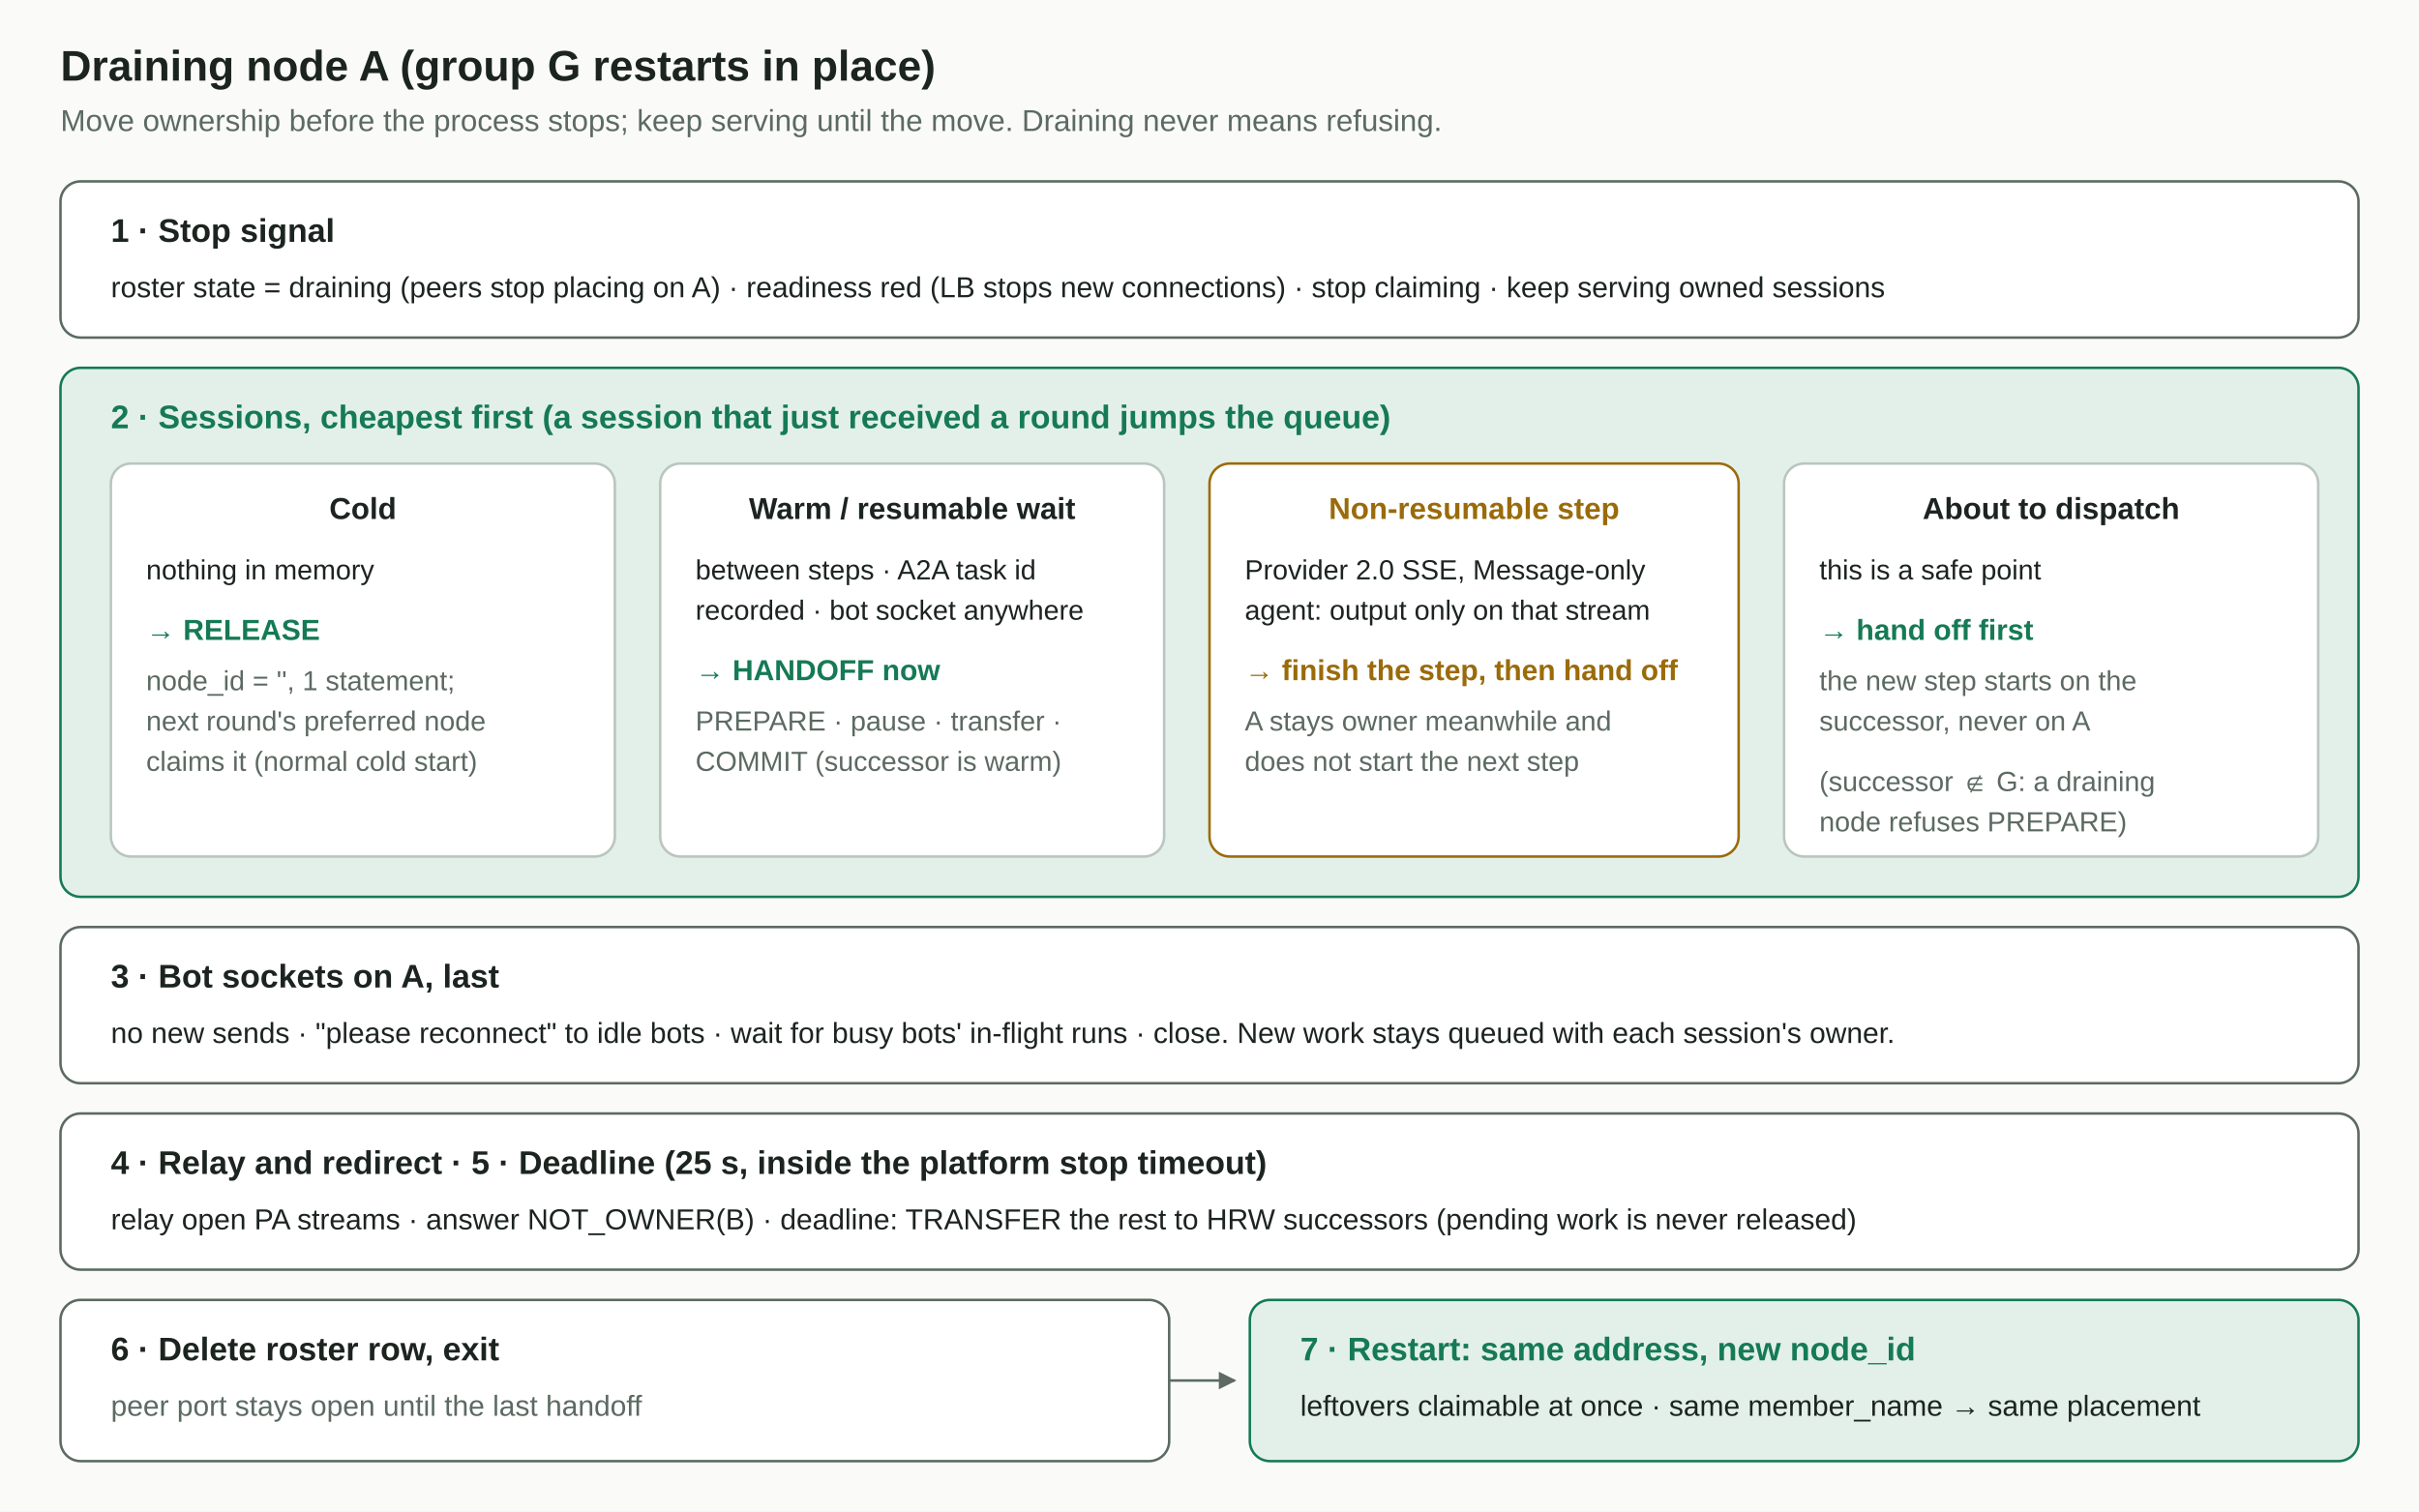
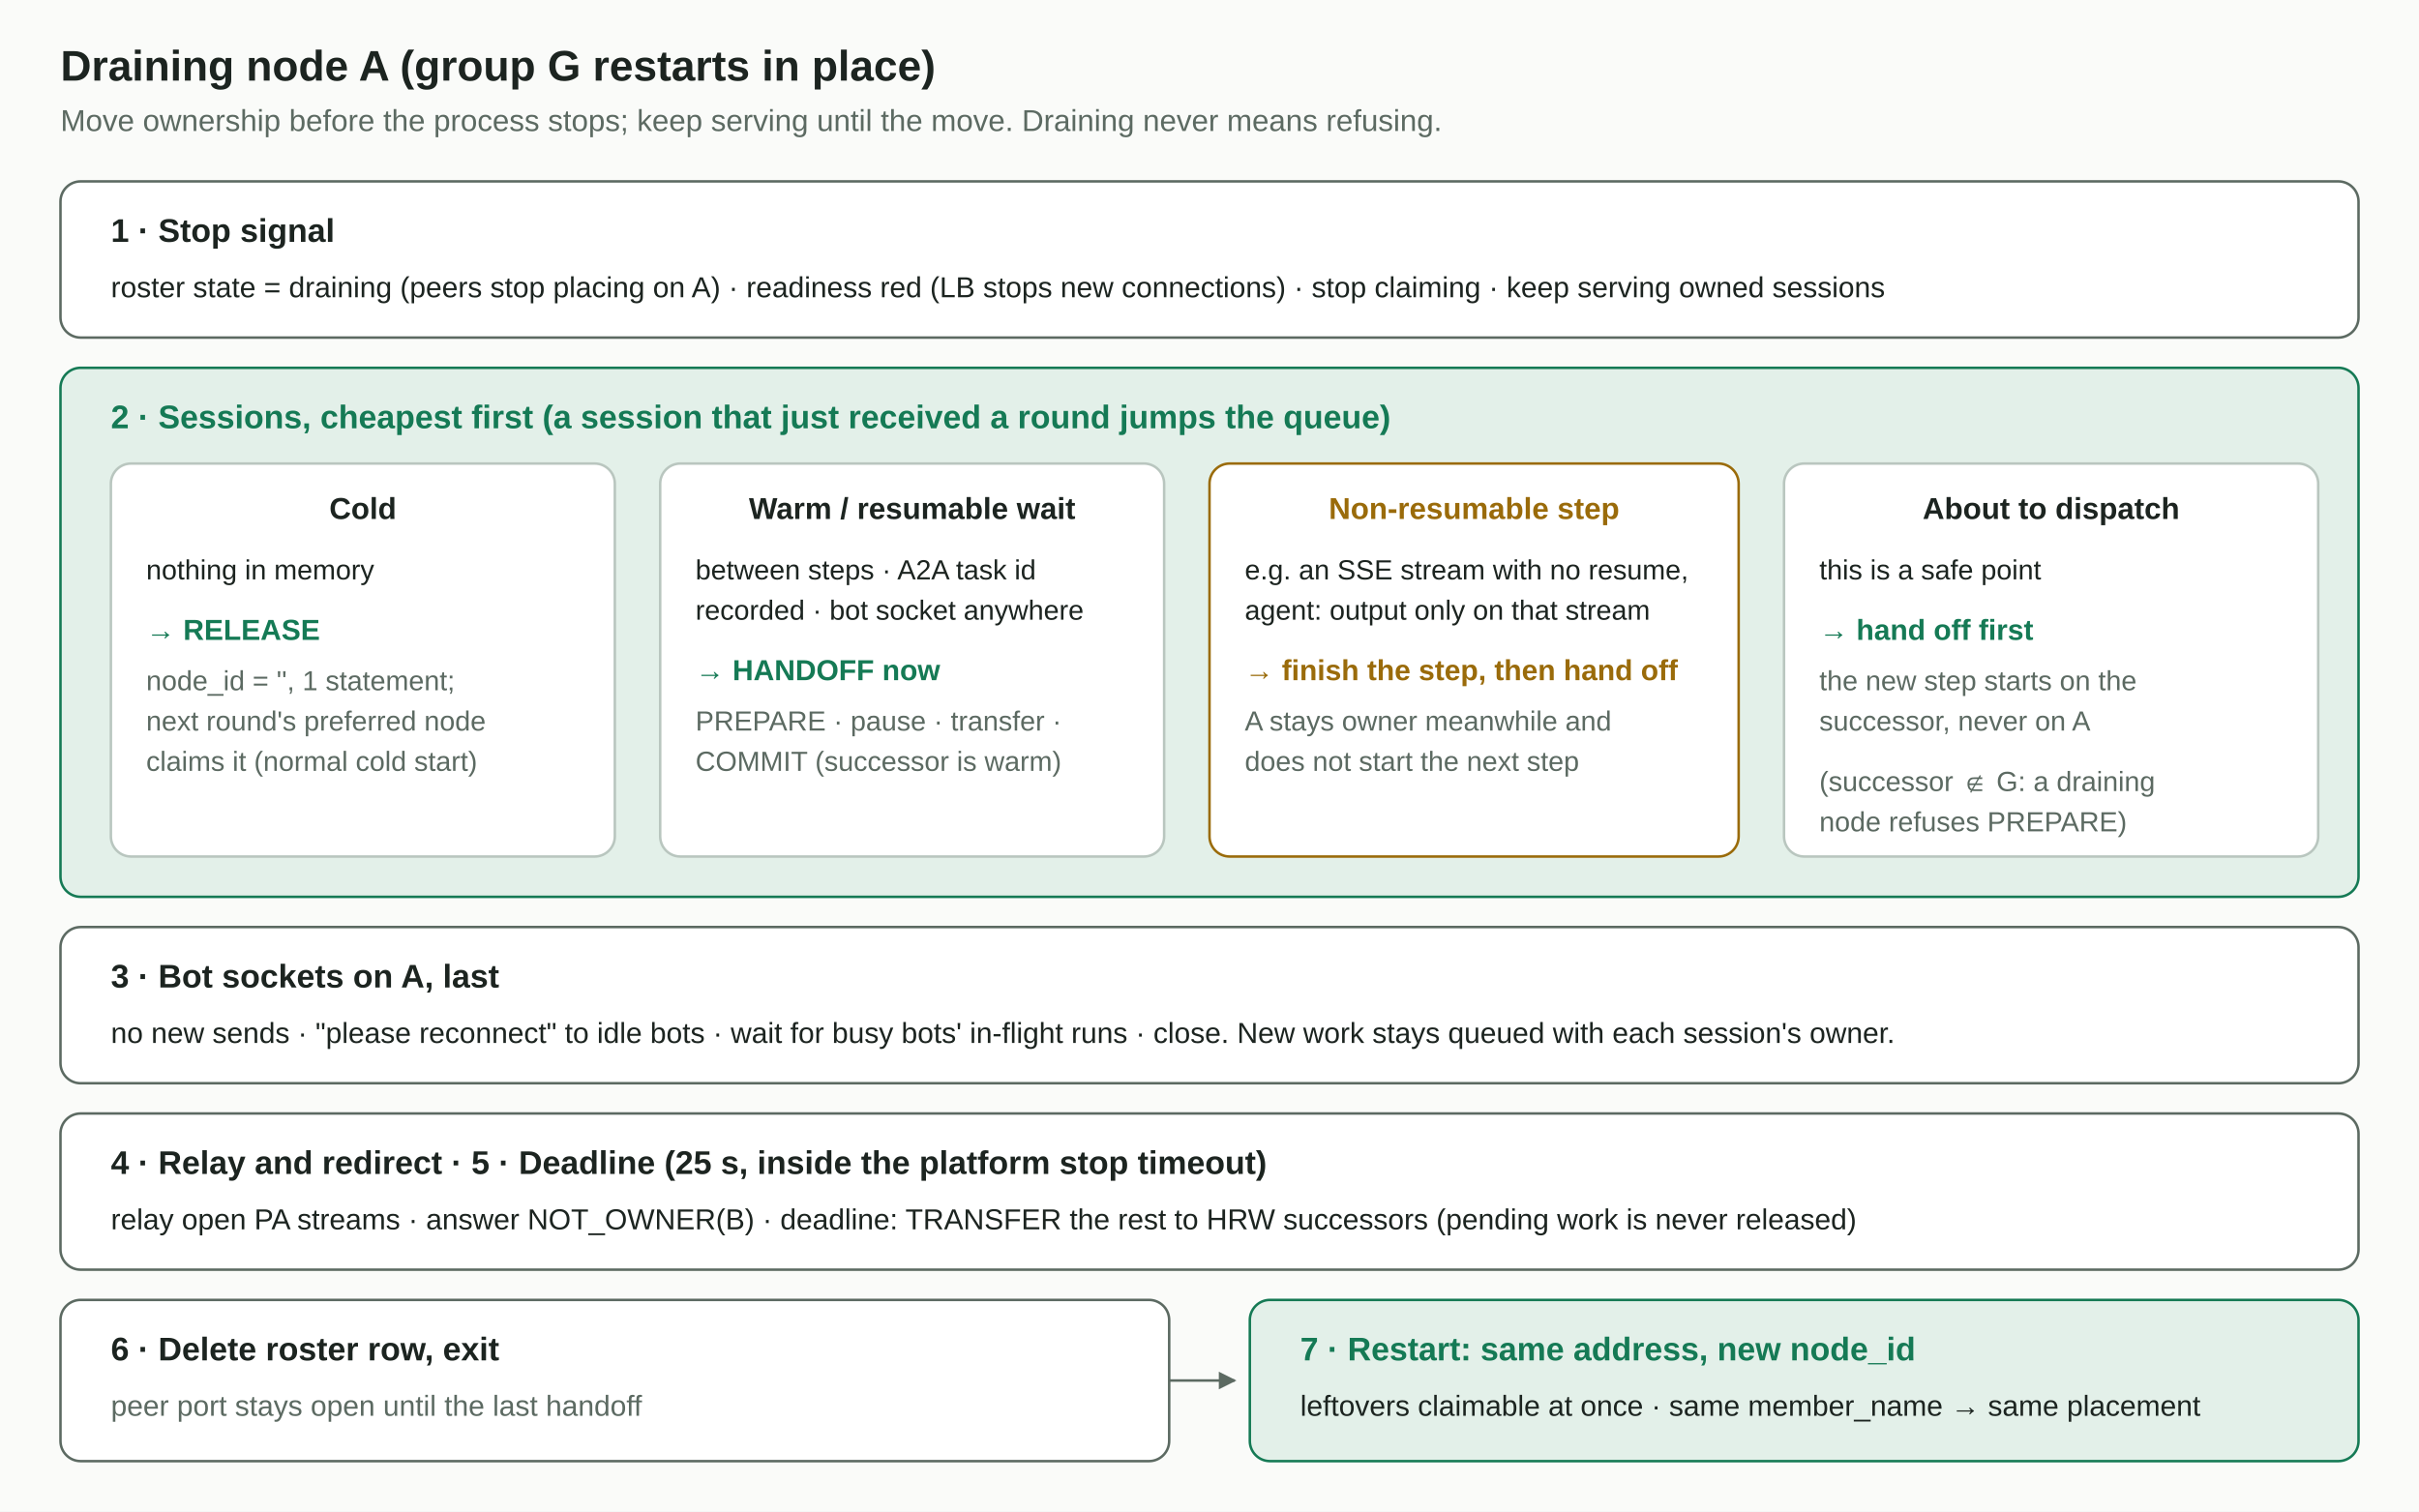
<svg xmlns="http://www.w3.org/2000/svg" viewBox="0 0 960 600" font-family="Arial, Helvetica, sans-serif">
  <defs>
    <marker id="ar" viewBox="0 0 10 10" refX="9" refY="5" markerWidth="7" markerHeight="7" orient="auto-start-reverse">
      <path d="M0 0L10 5L0 10z" fill="#5c6a62" />
    </marker>
  </defs>
  <rect x="0" y="0" width="960" height="600" fill="#fafbf9" />
  <text x="24" y="32" font-size="17" font-weight="bold" fill="#1c2420">Draining node A (group G restarts in place)</text>
  <text x="24" y="52" font-size="12" fill="#5c6a62">Move ownership before the process stops; keep serving until the move. Draining never means refusing.</text>
  <rect x="24" y="72" width="912" height="62" rx="8" fill="#ffffff" stroke="#5c6a62" />
  <text x="44" y="96" font-size="13" font-weight="bold" fill="#1c2420">1 · Stop signal</text>
  <text x="44" y="118" font-size="11.5" fill="#1c2420">roster state = draining (peers stop placing on A) · readiness red (LB stops new connections) · stop claiming · keep serving owned sessions</text>
  <rect x="24" y="146" width="912" height="210" rx="8" fill="#e3f0e9" stroke="#157a55" />
  <text x="44" y="170" font-size="13" font-weight="bold" fill="#157a55">2 · Sessions, cheapest first (a session that just received a round jumps the queue)</text>
  <rect x="44" y="184" width="200" height="156" rx="8" fill="#ffffff" stroke="#b9c6bf" />
  <text x="144" y="206" font-size="12" font-weight="bold" text-anchor="middle" fill="#1c2420">Cold</text>
  <text x="58" y="230" font-size="11" fill="#1c2420">nothing in memory</text>
  <text x="58" y="254" font-size="11.5" font-weight="bold" fill="#157a55">→ RELEASE</text>
  <text x="58" y="274" font-size="11" fill="#5c6a62">node_id = '', 1 statement;</text>
  <text x="58" y="290" font-size="11" fill="#5c6a62">next round's preferred node</text>
  <text x="58" y="306" font-size="11" fill="#5c6a62">claims it (normal cold start)</text>
  <rect x="262" y="184" width="200" height="156" rx="8" fill="#ffffff" stroke="#b9c6bf" />
  <text x="362" y="206" font-size="12" font-weight="bold" text-anchor="middle" fill="#1c2420">Warm / resumable wait</text>
  <text x="276" y="230" font-size="11" fill="#1c2420">between steps · A2A task id</text>
  <text x="276" y="246" font-size="11" fill="#1c2420">recorded · bot socket anywhere</text>
  <text x="276" y="270" font-size="11.5" font-weight="bold" fill="#157a55">→ HANDOFF now</text>
  <text x="276" y="290" font-size="11" fill="#5c6a62">PREPARE · pause · transfer ·</text>
  <text x="276" y="306" font-size="11" fill="#5c6a62">COMMIT (successor is warm)</text>
  <rect x="480" y="184" width="210" height="156" rx="8" fill="#ffffff" stroke="#9a6b0a" />
  <text x="585" y="206" font-size="12" font-weight="bold" text-anchor="middle" fill="#9a6b0a">Non-resumable step</text>
-   <text x="494" y="230" font-size="11" fill="#1c2420">Provider 2.0 SSE, Message-only</text>
+   <text x="494" y="230" font-size="11" fill="#1c2420">e.g. an SSE stream with no resume,</text>
  <text x="494" y="246" font-size="11" fill="#1c2420">agent: output only on that stream</text>
  <text x="494" y="270" font-size="11.5" font-weight="bold" fill="#9a6b0a">→ finish the step, then hand off</text>
  <text x="494" y="290" font-size="11" fill="#5c6a62">A stays owner meanwhile and</text>
  <text x="494" y="306" font-size="11" fill="#5c6a62">does not start the next step</text>
  <rect x="708" y="184" width="212" height="156" rx="8" fill="#ffffff" stroke="#b9c6bf" />
  <text x="814" y="206" font-size="12" font-weight="bold" text-anchor="middle" fill="#1c2420">About to dispatch</text>
  <text x="722" y="230" font-size="11" fill="#1c2420">this is a safe point</text>
  <text x="722" y="254" font-size="11.5" font-weight="bold" fill="#157a55">→ hand off first</text>
  <text x="722" y="274" font-size="11" fill="#5c6a62">the new step starts on the</text>
  <text x="722" y="290" font-size="11" fill="#5c6a62">successor, never on A</text>
  <text x="722" y="314" font-size="11" fill="#5c6a62">(successor ∉ G: a draining</text>
  <text x="722" y="330" font-size="11" fill="#5c6a62">node refuses PREPARE)</text>
  <rect x="24" y="368" width="912" height="62" rx="8" fill="#ffffff" stroke="#5c6a62" />
  <text x="44" y="392" font-size="13" font-weight="bold" fill="#1c2420">3 · Bot sockets on A, last</text>
  <text x="44" y="414" font-size="11.5" fill="#1c2420">no new sends · "please reconnect" to idle bots · wait for busy bots' in-flight runs · close. New work stays queued with each session's owner.</text>
  <rect x="24" y="442" width="912" height="62" rx="8" fill="#ffffff" stroke="#5c6a62" />
  <text x="44" y="466" font-size="13" font-weight="bold" fill="#1c2420">4 · Relay and redirect · 5 · Deadline (25 s, inside the platform stop timeout)</text>
  <text x="44" y="488" font-size="11.5" fill="#1c2420">relay open PA streams · answer NOT_OWNER(B) · deadline: TRANSFER the rest to HRW successors (pending work is never released)</text>
  <rect x="24" y="516" width="440" height="64" rx="8" fill="#ffffff" stroke="#5c6a62" />
  <text x="44" y="540" font-size="13" font-weight="bold" fill="#1c2420">6 · Delete roster row, exit</text>
  <text x="44" y="562" font-size="11.5" fill="#5c6a62">peer port stays open until the last handoff</text>
  <line x1="464" y1="548" x2="490" y2="548" stroke="#5c6a62" marker-end="url(#ar)" />
  <rect x="496" y="516" width="440" height="64" rx="8" fill="#e3f0e9" stroke="#157a55" />
  <text x="516" y="540" font-size="13" font-weight="bold" fill="#157a55">7 · Restart: same address, new node_id</text>
  <text x="516" y="562" font-size="11.5" fill="#1c2420">leftovers claimable at once · same member_name → same placement</text>
</svg>
